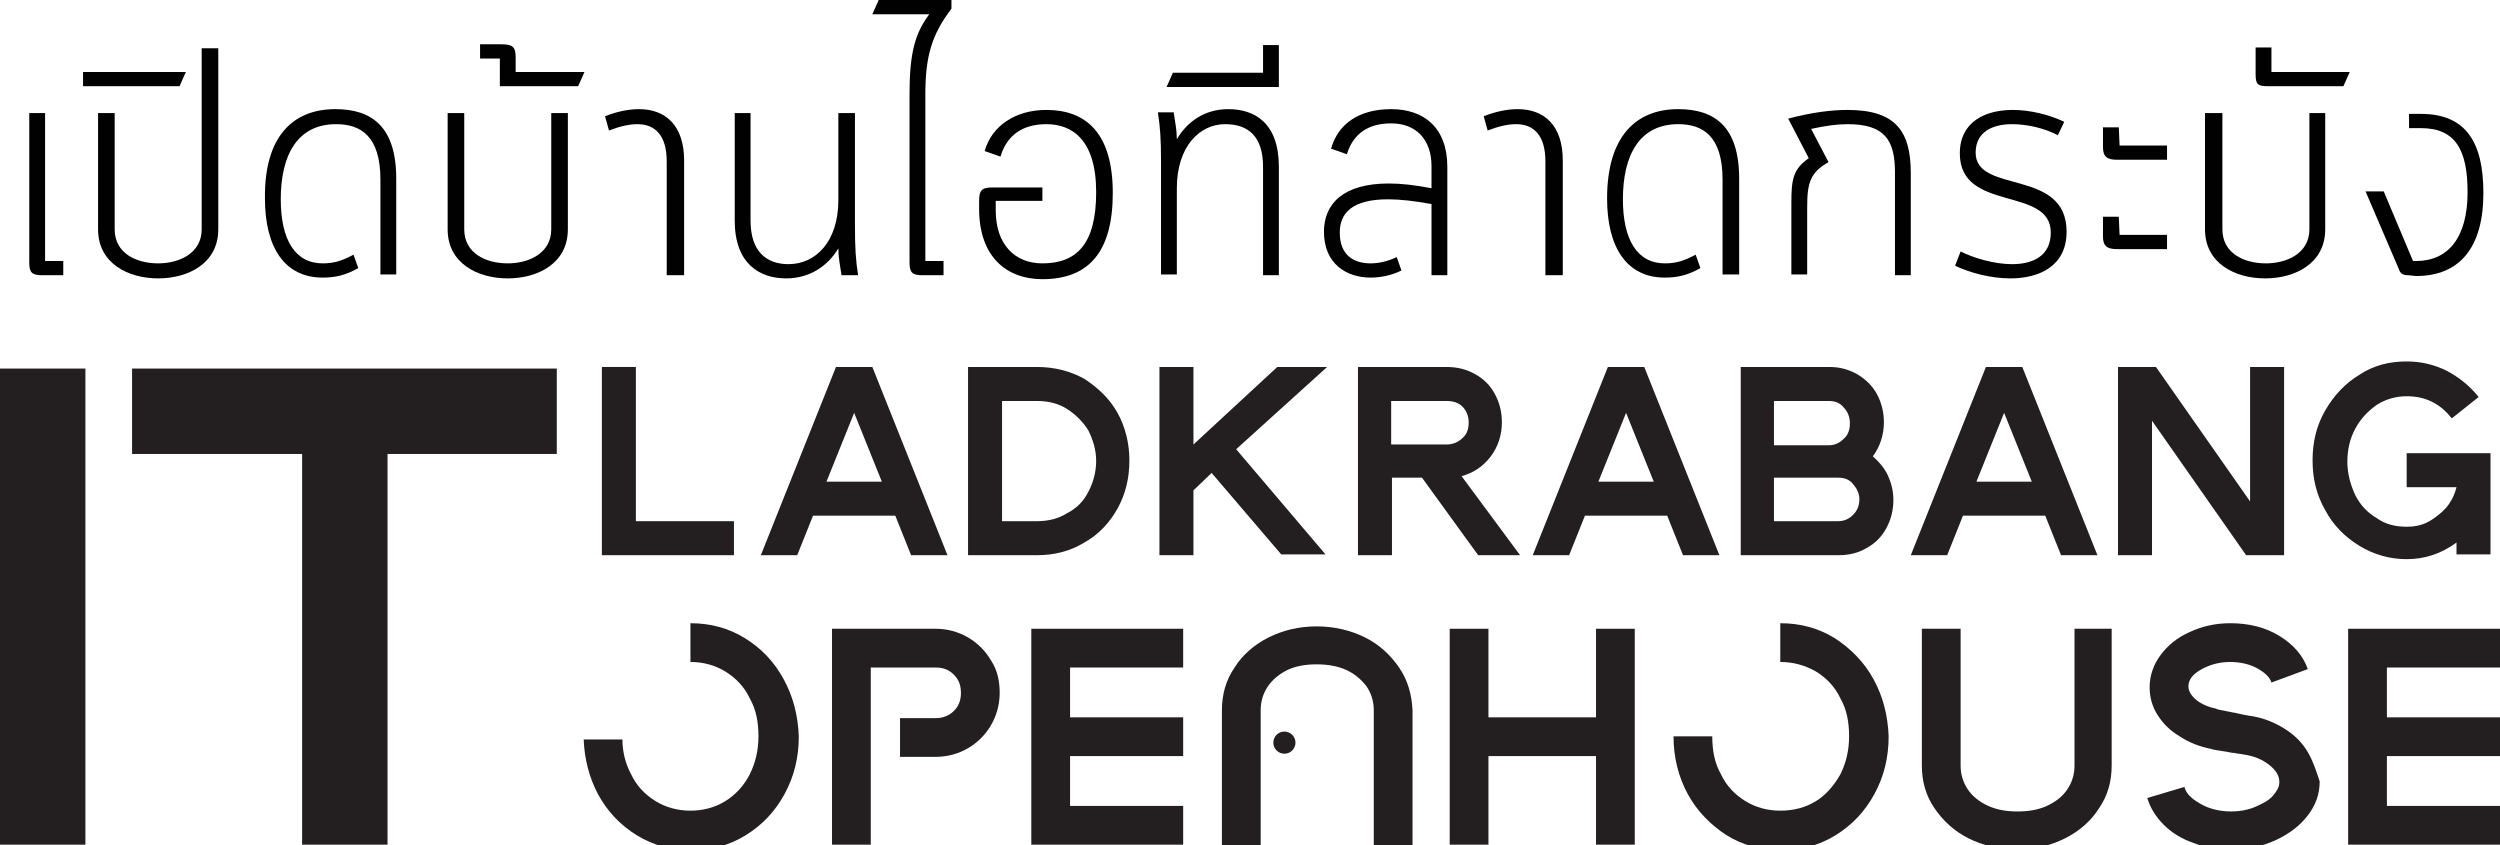
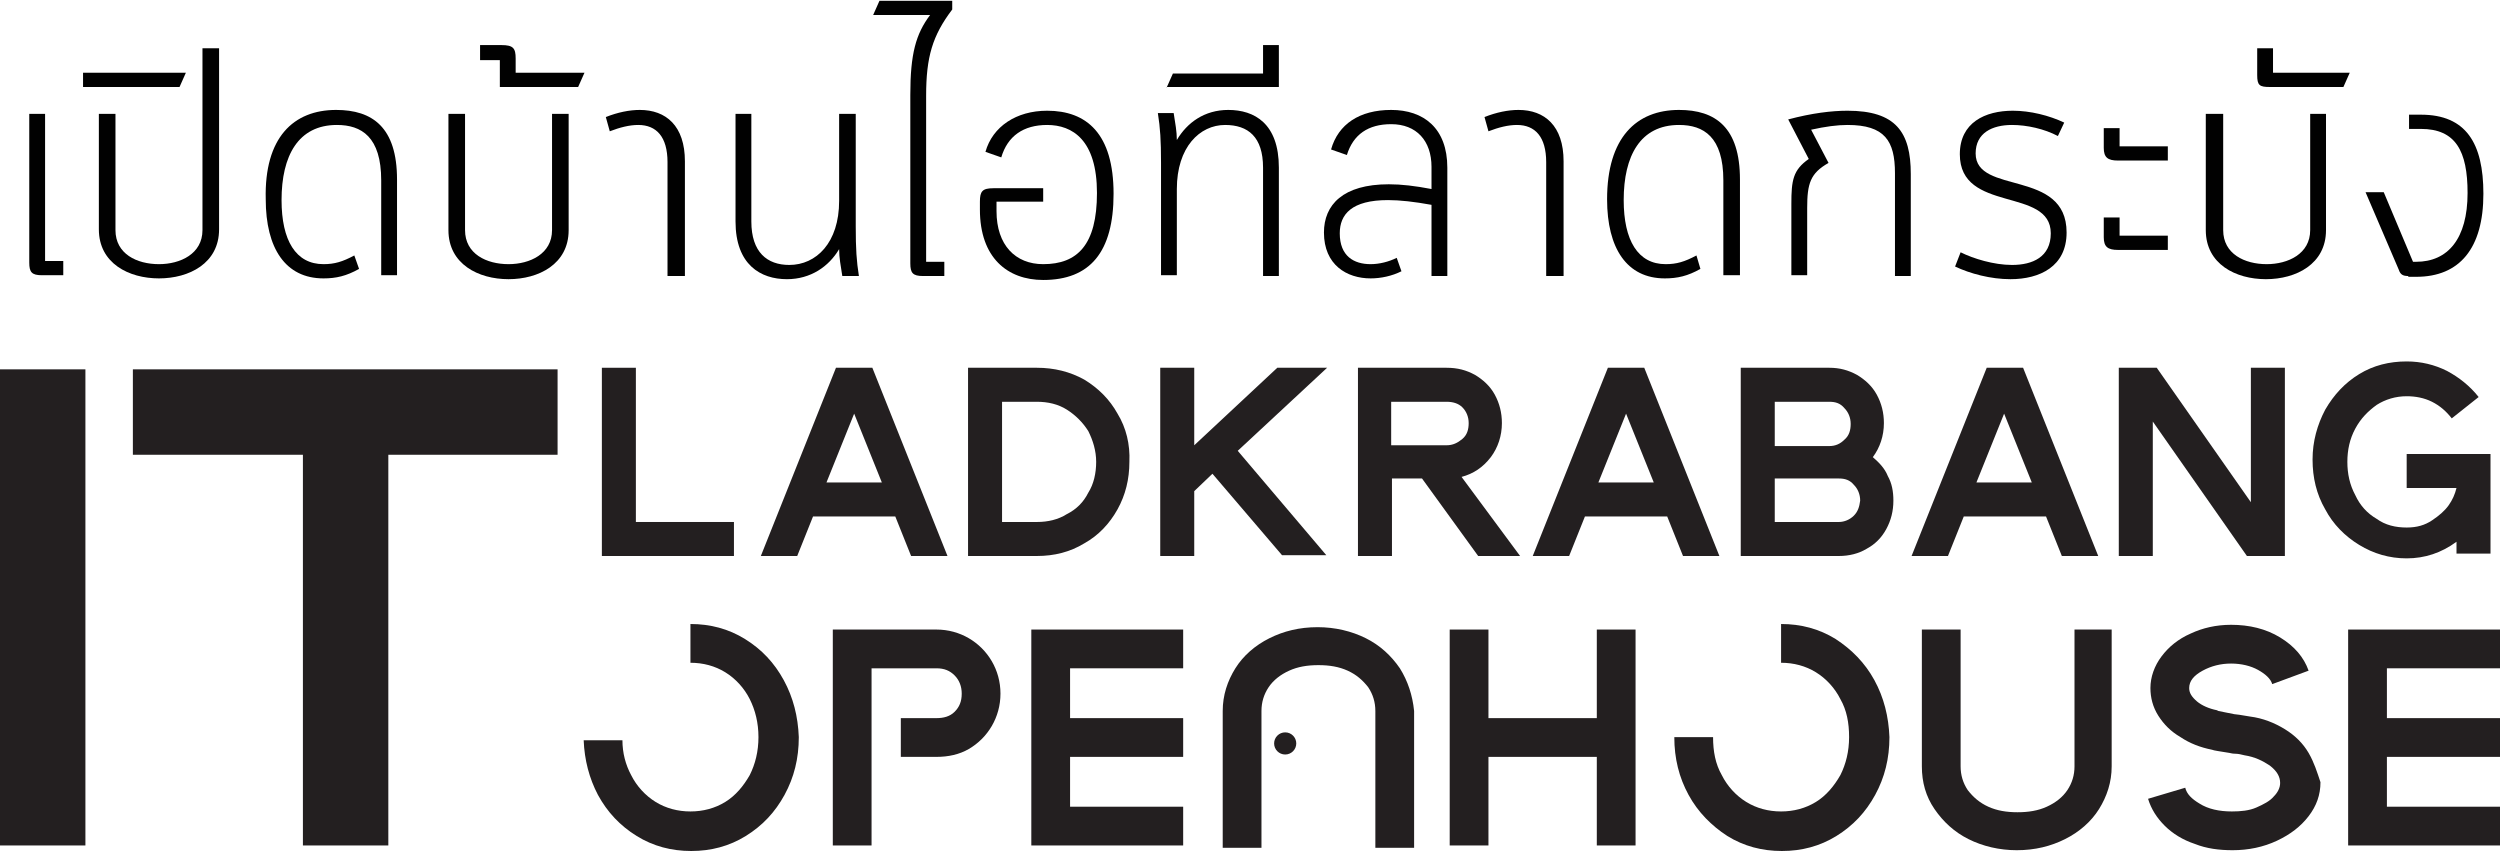
- <svg xmlns="http://www.w3.org/2000/svg" version="1.1" id="Layer_1" x="0px" y="0px" viewBox="148.2 58.6 316.1 106.8" style="enable-background:new 148.2 58.6 316.1 106.8;" xml:space="preserve">
+ <svg xmlns="http://www.w3.org/2000/svg" version="1.0" id="Layer_1" x="0px" y="0px" viewBox="0 0 316.1 107.6" style="enable-background:new 0 0 316.1 107.6;" xml:space="preserve">
  <style type="text/css">
	.st0{fill:#010101;}
	.st1{fill:#231F20;}
- 	.st2{display:none;}
- 	.st3{display:inline;fill:#231F20;}
</style>
-   <g id="XMLID_73_">
-     <path id="XMLID_115_" class="st0" d="M151.9,72.9h2v18.7h2.3v1.8h-2.7c-1.3,0-1.6-0.4-1.6-1.6V72.9z" />
-     <path id="XMLID_113_" class="st0" d="M162.7,72.9v14.7c0,3,2.7,4.3,5.5,4.3c2.7,0,5.5-1.3,5.5-4.3V64.7h2.1v22.9   c0,4.3-3.8,6.2-7.6,6.2s-7.6-1.9-7.6-6.2V72.9H162.7z" />
-     <path id="XMLID_111_" class="st0" d="M158.7,67.7h13l-0.8,1.8h-12.2V67.7z" />
-     <path id="XMLID_109_" class="st0" d="M190.6,72.4c4.6,0,7.7,2.2,7.7,8.8v12.1h-2v-12c0-5.5-2.5-7-5.6-7c-4.9,0-7,3.9-7,9.5   c0,5.1,1.8,8.1,5.3,8.1c1.4,0,2.4-0.3,3.9-1.1l0.6,1.7c-1.6,0.9-2.9,1.2-4.5,1.2c-4.8,0-7.3-3.8-7.3-10   C181.6,75.9,185.2,72.4,190.6,72.4z" />
-     <path id="XMLID_107_" class="st0" d="M206.9,72.9v14.7c0,3,2.7,4.3,5.5,4.3c2.7,0,5.5-1.3,5.5-4.3V72.9h2.1v14.7   c0,4.3-3.8,6.2-7.6,6.2s-7.6-1.9-7.6-6.2V72.9H206.9z" />
-     <path id="XMLID_105_" class="st0" d="M213.4,67.7h8.7l-0.8,1.8h-9.9V66h-2.5v-1.8h2.7c1.5,0,1.8,0.4,1.8,1.7V67.7z" />
-     <path id="XMLID_103_" class="st0" d="M234.5,93.4h-2V79c0-3.2-1.4-4.7-3.7-4.7c-1.1,0-2.3,0.3-3.6,0.8l-0.5-1.8   c1.5-0.6,3-0.9,4.3-0.9c3.3,0,5.7,2,5.7,6.5v14.5H234.5z" />
-     <path id="XMLID_101_" class="st0" d="M243.1,72.9v13.6c0,3.9,2,5.5,4.8,5.5c3.4,0,6.3-2.8,6.3-8.1v-11h2.1v14.2   c0,2.9,0.1,4.4,0.4,6.3h-2.1c-0.2-1.3-0.4-2.3-0.4-3.4c-1.3,2.2-3.6,3.8-6.6,3.8c-3.3,0-6.5-1.8-6.5-7.3V72.9H243.1z" />
-     <path id="XMLID_99_" class="st0" d="M263.2,70.5c0-5.2,0.7-7.7,2.5-10.1h-7.2l0.8-1.8h9.2v1.1c-2.5,3.3-3.3,6-3.3,10.9v21h2.3v1.8   h-2.7c-1.3,0-1.6-0.4-1.6-1.6L263.2,70.5L263.2,70.5z" />
-     <path id="XMLID_97_" class="st0" d="M280,82.2V84h-5.9v1.2c0,4.3,2.4,6.7,5.9,6.7c4.3,0,6.8-2.4,6.8-9c0-6.7-3.1-8.6-6.3-8.6   c-3,0-5,1.4-5.8,4.1l-2-0.7c0.9-3.2,3.9-5.2,7.8-5.2c5,0,8.4,2.9,8.4,10.5c0,7.4-3,10.9-8.9,10.9c-4.5,0-8-2.8-8-8.9v-1   c0-1.3,0.3-1.7,1.7-1.7h6.3V82.2z" />
-     <path id="XMLID_95_" class="st0" d="M295,79.1c0-2.9-0.1-4.4-0.4-6.3h2c0.2,1.3,0.4,2.3,0.4,3.4c1.3-2.2,3.5-3.8,6.5-3.8   c3.3,0,6.4,1.7,6.4,7.3v13.7h-2V79.7c0-3.9-1.9-5.4-4.8-5.4c-3.2,0-6.1,2.8-6.1,8.1v10.9h-2V79.1z" />
-     <path id="XMLID_93_" class="st0" d="M295.7,69.6l0.8-1.8h11.4v-3.5h2v5.3H295.7z" />
-     <path id="XMLID_91_" class="st0" d="M331.2,93.4h-2v-9c-2.2-0.4-4-0.6-5.5-0.6c-4.6,0-6.1,1.8-6.1,4.2c0,2.9,1.8,3.9,3.9,3.9   c1.1,0,2.3-0.3,3.3-0.8l0.6,1.7c-1.2,0.6-2.6,0.9-3.9,0.9c-3,0-5.9-1.7-5.9-5.8c0-3.5,2.4-6.1,8.2-6.1c1.6,0,3.3,0.2,5.4,0.6v-2.8   c0-3.3-1.9-5.4-5.1-5.4c-2.9,0-4.8,1.3-5.6,3.9l-2-0.7c0.9-3.2,3.6-5,7.6-5c4.1,0,7.1,2.3,7.1,7.3V93.4z" />
-     <path id="XMLID_89_" class="st0" d="M345.6,93.4h-2V79c0-3.2-1.4-4.7-3.7-4.7c-1.1,0-2.3,0.3-3.6,0.8l-0.5-1.8   c1.5-0.6,3-0.9,4.3-0.9c3.3,0,5.7,2,5.7,6.5v14.5H345.6z" />
-     <path id="XMLID_87_" class="st0" d="M360.4,72.4c4.6,0,7.7,2.2,7.7,8.8v12.1H366v-12c0-5.5-2.5-7-5.6-7c-4.9,0-7,3.9-7,9.5   c0,5.1,1.8,8.1,5.3,8.1c1.4,0,2.4-0.3,3.9-1.1l0.6,1.7c-1.6,0.9-2.9,1.2-4.5,1.2c-4.8,0-7.3-3.8-7.3-10   C351.4,75.9,355,72.4,360.4,72.4z" />
-     <path id="XMLID_85_" class="st0" d="M387.8,80.4c0-4.1-1.3-6.1-6-6.1c-1.3,0-2.8,0.2-4.6,0.6l2.2,4.2c-2.3,1.3-2.7,2.6-2.7,5.7v8.5   h-2v-9c0-3,0.2-4.3,2.2-5.7l-2.6-5c3-0.8,5.5-1.1,7.5-1.1c6.1,0,8,2.7,8,8v12.9h-2V80.4z" />
-     <path id="XMLID_83_" class="st0" d="M408.4,75.7c-1.7-0.9-3.9-1.4-5.8-1.4c-2.5,0-4.6,1-4.6,3.6c0,5.3,11.5,1.9,11.5,10   c0,4.3-3.4,5.9-7.1,5.9c-2.5,0-5.1-0.7-7-1.6l0.7-1.8c1.6,0.8,4.2,1.6,6.5,1.6c2.6,0,4.9-1,4.9-4c0-5.9-11.5-2.5-11.5-10   c0-4,3.2-5.5,6.7-5.5c2.2,0,4.6,0.6,6.5,1.5L408.4,75.7z" />
-     <path id="XMLID_80_" class="st0" d="M416.2,77h6v1.8h-6.3c-1.3,0-1.8-0.4-1.8-1.6v-2.5h2L416.2,77L416.2,77z M416.2,88.3h6v1.8   h-6.3c-1.3,0-1.8-0.4-1.8-1.6V86h2L416.2,88.3L416.2,88.3z" />
-     <path id="XMLID_78_" class="st0" d="M429.2,72.9v14.7c0,3,2.7,4.3,5.5,4.3c2.7,0,5.5-1.3,5.5-4.3V72.9h2v14.7   c0,4.3-3.8,6.2-7.6,6.2c-3.8,0-7.6-1.9-7.6-6.2V72.9H429.2z" />
-     <path id="XMLID_76_" class="st0" d="M435.5,67.7h9.8l-0.8,1.8H435c-1.3,0-1.6-0.2-1.6-1.5v-3.4h2v3.1H435.5z" />
-     <path id="XMLID_74_" class="st0" d="M452.7,93.4c-0.7,0-1-0.2-1.2-0.8l-4.2-9.8h2.3l3.7,8.8h0.4c4,0,6.5-2.9,6.5-8.7   c0-5.3-1.5-8.1-5.9-8.1h-1.5V73h1.5c5.7,0,7.9,3.6,7.9,10c0,6.9-3,10.5-8.5,10.5L452.7,93.4L452.7,93.4z" />
+   <g>
+     <path class="st0" d="M3.7,14.4h2V33H8v1.8H5.3c-1.3,0-1.6-0.4-1.6-1.6V14.4z" />
+     <path class="st0" d="M14.6,14.4v14.7c0,3,2.7,4.3,5.5,4.3c2.7,0,5.5-1.3,5.5-4.3V6.1h2.1v22.9c0,4.3-3.8,6.2-7.6,6.2   c-3.8,0-7.6-1.9-7.6-6.2V14.4H14.6z" />
+     <path class="st0" d="M10.5,9.2h13l-0.8,1.8H10.5V9.2z" />
+     <path class="st0" d="M42.5,13.9c4.6,0,7.7,2.2,7.7,8.8v12.1h-2V22.8c0-5.5-2.5-7-5.6-7c-4.9,0-7,3.9-7,9.5c0,5.1,1.8,8.1,5.3,8.1   c1.4,0,2.4-0.3,3.9-1.1l0.6,1.7c-1.6,0.9-2.9,1.2-4.5,1.2c-4.8,0-7.3-3.8-7.3-10C33.4,17.4,37.1,13.9,42.5,13.9z" />
+     <path class="st0" d="M58.8,14.4v14.7c0,3,2.7,4.3,5.5,4.3c2.7,0,5.5-1.3,5.5-4.3V14.4h2.1v14.7c0,4.3-3.8,6.2-7.6,6.2   c-3.8,0-7.6-1.9-7.6-6.2V14.4H58.8z" />
+     <path class="st0" d="M65.2,9.2h8.7l-0.8,1.8h-9.9V7.6h-2.5V5.7h2.7c1.5,0,1.8,0.4,1.8,1.7V9.2z" />
+     <path class="st0" d="M86.4,34.9h-2V20.5c0-3.2-1.4-4.7-3.7-4.7c-1.1,0-2.3,0.3-3.6,0.8l-0.5-1.8c1.5-0.6,3-0.9,4.3-0.9   c3.3,0,5.7,2,5.7,6.5V34.9z" />
+     <path class="st0" d="M95,14.4V28c0,3.9,2,5.5,4.8,5.5c3.4,0,6.3-2.8,6.3-8.1V14.4h2.1v14.2c0,2.9,0.1,4.4,0.4,6.3h-2.1   c-0.2-1.3-0.4-2.3-0.4-3.4c-1.3,2.2-3.6,3.8-6.6,3.8c-3.3,0-6.5-1.8-6.5-7.3V14.4H95z" />
+     <path class="st0" d="M115.1,12c0-5.2,0.7-7.7,2.5-10.1h-7.2l0.8-1.8h9.2v1.1c-2.5,3.3-3.3,6-3.3,10.9v21h2.3v1.8h-2.7   c-1.3,0-1.6-0.4-1.6-1.6V12z" />
+     <path class="st0" d="M131.9,23.7v1.8h-5.9v1.2c0,4.3,2.4,6.7,5.9,6.7c4.3,0,6.8-2.4,6.8-9c0-6.7-3.1-8.6-6.3-8.6   c-3,0-5,1.4-5.8,4.1l-2-0.7c0.9-3.2,3.9-5.2,7.8-5.2c5,0,8.4,2.9,8.4,10.5c0,7.4-3,10.9-8.9,10.9c-4.5,0-8-2.8-8-8.9v-1   c0-1.3,0.3-1.7,1.7-1.7H131.9z" />
+     <path class="st0" d="M146.8,20.6c0-2.9-0.1-4.4-0.4-6.3h2c0.2,1.3,0.4,2.3,0.4,3.4c1.3-2.2,3.5-3.8,6.5-3.8c3.3,0,6.4,1.7,6.4,7.3   v13.7h-2V21.2c0-3.9-1.9-5.4-4.8-5.4c-3.2,0-6.1,2.8-6.1,8.1v10.9h-2V20.6z" />
+     <path class="st0" d="M147.5,11.1l0.8-1.8h11.4V5.7h2v5.3H147.5z" />
+     <path class="st0" d="M183,34.9h-2v-9c-2.2-0.4-4-0.6-5.5-0.6c-4.6,0-6.1,1.8-6.1,4.2c0,2.9,1.8,3.9,3.9,3.9c1.1,0,2.3-0.3,3.3-0.8   l0.6,1.7c-1.2,0.6-2.6,0.9-3.9,0.9c-3,0-5.9-1.7-5.9-5.8c0-3.5,2.4-6.1,8.2-6.1c1.6,0,3.3,0.2,5.4,0.6v-2.8c0-3.3-1.9-5.4-5.1-5.4   c-2.9,0-4.8,1.3-5.6,3.9l-2-0.7c0.9-3.2,3.6-5,7.6-5c4.1,0,7.1,2.3,7.1,7.3V34.9z" />
+     <path class="st0" d="M197.5,34.9h-2V20.5c0-3.2-1.4-4.7-3.7-4.7c-1.1,0-2.3,0.3-3.6,0.8l-0.5-1.8c1.5-0.6,3-0.9,4.3-0.9   c3.3,0,5.7,2,5.7,6.5V34.9z" />
+     <path class="st0" d="M212.3,13.9c4.6,0,7.7,2.2,7.7,8.8v12.1h-2.1V22.8c0-5.5-2.5-7-5.6-7c-4.9,0-7,3.9-7,9.5   c0,5.1,1.8,8.1,5.3,8.1c1.4,0,2.4-0.3,3.9-1.1L215,34c-1.6,0.9-2.9,1.2-4.5,1.2c-4.8,0-7.3-3.8-7.3-10   C203.2,17.4,206.9,13.9,212.3,13.9z" />
+     <path class="st0" d="M239.6,21.9c0-4.1-1.3-6.1-6-6.1c-1.3,0-2.8,0.2-4.6,0.6l2.2,4.2c-2.3,1.3-2.7,2.6-2.7,5.7v8.5h-2v-9   c0-3,0.2-4.3,2.2-5.7l-2.6-5c3-0.8,5.5-1.1,7.5-1.1c6.1,0,8,2.7,8,8v12.9h-2V21.9z" />
+     <path class="st0" d="M260.2,17.2c-1.7-0.9-3.9-1.4-5.8-1.4c-2.5,0-4.6,1-4.6,3.6c0,5.3,11.5,1.9,11.5,10c0,4.3-3.4,5.9-7.1,5.9   c-2.5,0-5.1-0.7-7-1.6l0.7-1.8c1.6,0.8,4.2,1.6,6.5,1.6c2.6,0,4.9-1,4.9-4c0-5.9-11.5-2.5-11.5-10c0-4,3.2-5.5,6.7-5.5   c2.2,0,4.6,0.6,6.5,1.5L260.2,17.2z" />
+     <path class="st0" d="M268.1,18.5h6v1.8h-6.3c-1.3,0-1.8-0.4-1.8-1.6v-2.5h2V18.5z M268.1,29.8h6v1.8h-6.3c-1.3,0-1.8-0.4-1.8-1.6   v-2.5h2V29.8z" />
+     <path class="st0" d="M281.1,14.4v14.7c0,3,2.7,4.3,5.5,4.3c2.7,0,5.5-1.3,5.5-4.3V14.4h2v14.7c0,4.3-3.8,6.2-7.6,6.2   c-3.8,0-7.6-1.9-7.6-6.2V14.4H281.1z" />
+     <path class="st0" d="M287.3,9.2h9.8l-0.8,1.8h-9.3c-1.3,0-1.6-0.2-1.6-1.5V6.1h2V9.2z" />
+     <path class="st0" d="M304.5,34.9c-0.7,0-1-0.2-1.2-0.8l-4.2-9.8h2.3l3.7,8.8h0.4c4,0,6.5-2.9,6.5-8.7c0-5.3-1.5-8.1-5.9-8.1h-1.5   v-1.8h1.5c5.7,0,7.9,3.6,7.9,10c0,6.9-3,10.5-8.5,10.5H304.5z" />
  </g>
-   <g id="IT_Openhouse">
-     <g id="XMLID_68_">
-       <path id="XMLID_71_" class="st1" d="M148.2,105.2v60.2H159v-60.2H148.2z" />
-       <path id="XMLID_69_" class="st1" d="M164.9,105.2V116h21.5v49.4h10.8V116h21.4v-10.8H164.9z" />
+   <g>
+     <g>
+       <path class="st1" d="M0,46.7v60.2h10.8V46.7H0z" />
+       <path class="st1" d="M16.8,46.7v10.8h21.5v49.4h10.8V57.5h21.4V46.7H16.8z" />
    </g>
-     <g id="XMLID_34_">
-       <path id="XMLID_66_" class="st1" d="M228.6,124.5V105h-4.3v23.8H241v-4.3H228.6z" />
-       <path id="XMLID_62_" class="st1" d="M258.5,105h-4.6l-9.5,23.8h4.6l2-5h10.4l2,5h4.6L258.5,105z M252.7,119.5l3.5-8.7l3.5,8.7    H252.7z" />
-       <path id="XMLID_58_" class="st1" d="M289.5,110.8c-1-1.8-2.5-3.2-4.2-4.3c-1.8-1-3.8-1.5-6-1.5h-8.7v23.8h8.7c2.2,0,4.2-0.5,6-1.6    c1.8-1,3.2-2.5,4.2-4.3s1.5-3.8,1.5-6.1C291,114.7,290.5,112.6,289.5,110.8z M285.8,120.8c-0.6,1.2-1.5,2.1-2.7,2.7    c-1.1,0.7-2.4,1-3.8,1h-4.4v-15.2h4.4c1.4,0,2.7,0.3,3.8,1c1.1,0.7,2,1.6,2.7,2.7c0.6,1.2,1,2.5,1,3.9    C286.8,118.3,286.4,119.7,285.8,120.8z" />
-       <path id="XMLID_56_" class="st1" d="M316,105h-6.3l-10.6,9.8V105h-4.3v23.8h4.3v-8.2l2.3-2.2l8.8,10.3h5.6l-11.3-13.3L316,105z" />
-       <path id="XMLID_52_" class="st1" d="M333,118.8c1.5-0.4,2.7-1.2,3.7-2.5c0.9-1.2,1.4-2.7,1.4-4.3c0-1.3-0.3-2.5-0.9-3.6    c-0.6-1.1-1.4-1.9-2.5-2.5c-1.1-0.6-2.2-0.9-3.6-0.9h-11.2v23.8h4.3V119h3.8l7.1,9.8h5.3L333,118.8z M324.1,114.8v-5.5h7    c0.8,0,1.5,0.2,2,0.7s0.8,1.2,0.8,2s-0.2,1.5-0.8,2c-0.5,0.5-1.2,0.8-2,0.8H324.1z" />
-       <path id="XMLID_48_" class="st1" d="M356.1,105h-4.6l-9.5,23.8h4.6l2-5H359l2,5h4.6L356.1,105z M350.3,119.5l3.5-8.7l3.5,8.7    H350.3z" />
-       <path id="XMLID_43_" class="st1" d="M386.9,118.7c-0.5-1-1.1-1.7-1.9-2.4c0.9-1.2,1.4-2.7,1.4-4.3c0-1.3-0.3-2.5-0.9-3.6    c-0.6-1.1-1.5-1.9-2.5-2.5c-1.1-0.6-2.2-0.9-3.5-0.9h-11.2v23.8h12.4c1.3,0,2.5-0.3,3.5-0.9c1.1-0.6,1.9-1.4,2.5-2.5    c0.6-1.1,0.9-2.3,0.9-3.6C387.6,120.6,387.3,119.6,386.9,118.7z M372.5,109.3h6.9c0.8,0,1.4,0.2,1.9,0.8c0.5,0.5,0.8,1.2,0.8,2    s-0.2,1.5-0.8,2c-0.5,0.5-1.1,0.8-1.9,0.8h-6.9V109.3z M382.5,123.7c-0.5,0.5-1.1,0.8-1.9,0.8h-8.1V119h8.1c0.8,0,1.4,0.2,1.9,0.8    s0.8,1.2,0.8,1.9C383.3,122.6,383,123.2,382.5,123.7z" />
-       <path id="XMLID_39_" class="st1" d="M403.9,105h-4.6l-9.5,23.8h4.6l2-5h10.4l2,5h4.6L403.9,105z M398.1,119.5l3.5-8.7l3.5,8.7    H398.1z" />
-       <path id="XMLID_37_" class="st1" d="M432.7,105v17l-11.9-17H416v23.8h4.3v-17l11.9,17h4.8V105H432.7z" />
-       <path id="XMLID_35_" class="st1" d="M452.5,115.9v4.3h6.3c-0.2,0.8-0.5,1.5-1,2.2s-1.2,1.3-2.1,1.9c-0.9,0.6-1.9,0.9-3.2,0.9    c-1.4,0-2.7-0.3-3.8-1.1c-1.2-0.7-2.1-1.7-2.7-2.9c-0.6-1.3-1-2.7-1-4.2s0.3-2.9,1-4.2c0.7-1.3,1.6-2.2,2.7-3    c1.1-0.7,2.4-1.1,3.8-1.1c1.1,0,2.2,0.2,3.2,0.7s1.8,1.2,2.5,2.1l3.4-2.7c-1.1-1.4-2.5-2.5-4-3.3c-1.6-0.8-3.3-1.2-5.1-1.2    c-2.2,0-4.2,0.5-6,1.7c-1.8,1.1-3.2,2.6-4.3,4.5c-1.1,1.9-1.6,4-1.6,6.3s0.5,4.4,1.6,6.3c1,1.9,2.5,3.4,4.3,4.5    c1.8,1.1,3.8,1.7,6,1.7c2.3,0,4.4-0.7,6.3-2.1v1.5h4.3v-12.8C463.1,115.9,452.5,115.9,452.5,115.9z" />
+     <g>
+       <path class="st1" d="M80.4,66V46.5h-4.3v23.8h16.7V66H80.4z" />
+       <path class="st1" d="M110.3,46.5h-4.6l-9.5,23.8h4.6l2-5h10.4l2,5h4.6L110.3,46.5z M104.5,61l3.5-8.7l3.5,8.7H104.5z" />
+       <path class="st1" d="M141.3,52.3c-1-1.8-2.4-3.2-4.2-4.3c-1.8-1-3.8-1.5-6-1.5h-8.7v23.8h8.7c2.2,0,4.2-0.5,6-1.6    c1.8-1,3.2-2.5,4.2-4.3c1-1.8,1.5-3.8,1.5-6C142.9,56.2,142.4,54.1,141.3,52.3z M137.6,62.3c-0.6,1.2-1.5,2.1-2.7,2.7    c-1.1,0.7-2.4,1-3.8,1h-4.4V50.8h4.4c1.4,0,2.7,0.3,3.8,1c1.1,0.7,2,1.6,2.7,2.7c0.6,1.2,1,2.5,1,3.9S138.3,61.2,137.6,62.3z" />
+       <path class="st1" d="M167.8,46.5h-6.3L151,56.3v-9.8h-4.3v23.8h4.3v-8.2l2.3-2.2l8.8,10.3h5.6L156.5,57L167.8,46.5z" />
+       <path class="st1" d="M184.8,60.3c1.5-0.4,2.7-1.2,3.7-2.5c0.9-1.2,1.4-2.7,1.4-4.3c0-1.3-0.3-2.5-0.9-3.6    c-0.6-1.1-1.5-1.9-2.5-2.5c-1.1-0.6-2.2-0.9-3.6-0.9h-11.2v23.8h4.3v-9.8h3.8l7.1,9.8h5.3L184.8,60.3z M175.9,56.3v-5.5h7    c0.8,0,1.5,0.2,2,0.7c0.5,0.5,0.8,1.2,0.8,2c0,0.8-0.2,1.5-0.8,2s-1.2,0.8-2,0.8H175.9z" />
+       <path class="st1" d="M207.9,46.5h-4.6l-9.5,23.8h4.6l2-5h10.4l2,5h4.6L207.9,46.5z M202.1,61l3.5-8.7l3.5,8.7H202.1z" />
+       <path class="st1" d="M238.7,60.2c-0.4-1-1.1-1.7-1.9-2.4c0.9-1.2,1.4-2.7,1.4-4.3c0-1.3-0.3-2.5-0.9-3.6c-0.6-1.1-1.5-1.9-2.5-2.5    c-1.1-0.6-2.2-0.9-3.5-0.9h-11.2v23.8h12.4c1.3,0,2.5-0.3,3.5-0.9c1.1-0.6,1.9-1.4,2.5-2.5c0.6-1.1,0.9-2.3,0.9-3.6    C239.4,62.1,239.2,61.1,238.7,60.2z M224.4,50.8h6.9c0.8,0,1.4,0.2,1.9,0.8c0.5,0.5,0.8,1.2,0.8,2c0,0.8-0.2,1.5-0.8,2    c-0.5,0.5-1.1,0.8-1.9,0.8h-6.9V50.8z M234.4,65.2c-0.5,0.5-1.2,0.8-1.9,0.8h-8.1v-5.5h8.1c0.8,0,1.4,0.2,1.9,0.8    c0.5,0.5,0.8,1.2,0.8,2C235.1,64.1,234.9,64.7,234.4,65.2z" />
+       <path class="st1" d="M255.8,46.5h-4.6l-9.5,23.8h4.6l2-5h10.4l2,5h4.6L255.8,46.5z M249.9,61l3.5-8.7l3.5,8.7H249.9z" />
+       <path class="st1" d="M284.6,46.5v17l-11.9-17h-4.8v23.8h4.3v-17l11.9,17h4.8V46.5H284.6z" />
+       <path class="st1" d="M304.3,57.4v4.3h6.3c-0.2,0.8-0.5,1.5-1,2.2c-0.5,0.7-1.2,1.3-2.1,1.9c-0.9,0.6-1.9,0.9-3.2,0.9    c-1.4,0-2.7-0.3-3.8-1.1c-1.2-0.7-2.1-1.7-2.7-3c-0.7-1.3-1-2.7-1-4.2c0-1.5,0.3-2.9,1-4.2c0.7-1.3,1.6-2.2,2.7-3    c1.1-0.7,2.4-1.1,3.8-1.1c1.1,0,2.2,0.2,3.2,0.7c1,0.5,1.8,1.2,2.5,2.1l3.4-2.7c-1.1-1.4-2.5-2.5-4-3.3c-1.6-0.8-3.3-1.2-5.1-1.2    c-2.2,0-4.2,0.5-6,1.6c-1.8,1.1-3.2,2.6-4.3,4.5c-1,1.9-1.6,4-1.6,6.3c0,2.3,0.5,4.4,1.6,6.3c1,1.9,2.5,3.4,4.3,4.5    c1.8,1.1,3.8,1.7,6,1.7c2.3,0,4.4-0.7,6.3-2.1v1.5h4.3V57.4H304.3z" />
    </g>
-     <path id="XMLID_32_" class="st1" d="M247.3,144.5c-1.2-2.2-2.8-3.9-4.9-5.2c-2.1-1.3-4.4-1.9-6.9-1.9v4.9c1.6,0,3.1,0.4,4.4,1.2   c1.3,0.8,2.4,1.9,3.1,3.4c0.8,1.4,1.1,3,1.1,4.8s-0.4,3.4-1.1,4.8s-1.8,2.6-3.1,3.4c-1.3,0.8-2.8,1.2-4.4,1.2   c-1.6,0-3.1-0.4-4.4-1.2c-1.3-0.8-2.4-1.9-3.1-3.4c-0.7-1.3-1.1-2.8-1.1-4.4H222c0.1,2.5,0.7,4.8,1.8,6.9c1.2,2.2,2.8,3.9,4.9,5.2   c2.1,1.3,4.4,1.9,6.9,1.9s4.8-0.6,6.9-1.9c2.1-1.3,3.7-3,4.9-5.2s1.8-4.6,1.8-7.3C249.1,149.1,248.5,146.7,247.3,144.5z" />
-     <path id="XMLID_30_" class="st1" d="M273.5,142.1c-0.7-1.2-1.7-2.2-2.9-2.9c-1.2-0.7-2.6-1.1-4.1-1.1h-13.1v27.3h4.9V143h8.2   c1,0,1.7,0.3,2.3,0.9c0.6,0.6,0.9,1.3,0.9,2.3s-0.3,1.7-0.9,2.3s-1.4,0.9-2.3,0.9H262v4.9h4.5c1.5,0,2.9-0.4,4.1-1.1   c1.2-0.7,2.2-1.7,2.9-2.9c0.7-1.2,1.1-2.6,1.1-4.1C274.6,144.7,274.3,143.3,273.5,142.1z" />
-     <path id="XMLID_28_" class="st1" d="M297.8,143v-4.9h-19.2v27.3h19.2v-4.9h-14.3v-6.3h14.3v-4.9h-14.3V143H297.8z" />
-     <path id="XMLID_26_" class="st1" d="M350,138.1v11.2h-13.6v-11.2h-4.9v27.3h4.9v-11.2H350v11.2h4.9v-27.3H350z" />
-     <path id="XMLID_24_" class="st1" d="M385.1,144.5c-1.2-2.2-2.9-3.9-4.9-5.2c-2.1-1.3-4.4-1.9-6.9-1.9v4.9c1.6,0,3.1,0.4,4.5,1.2   c1.3,0.8,2.4,1.9,3.1,3.4c0.8,1.4,1.1,3,1.1,4.8s-0.4,3.4-1.1,4.8c-0.8,1.4-1.8,2.6-3.1,3.4c-1.3,0.8-2.8,1.2-4.5,1.2   c-1.6,0-3.1-0.4-4.4-1.2s-2.4-1.9-3.1-3.4c-0.8-1.4-1.1-3-1.1-4.8h-4.9c0,2.6,0.6,5.1,1.8,7.3s2.9,3.9,4.9,5.2   c2.1,1.3,4.4,1.9,6.9,1.9s4.8-0.6,6.9-1.9c2.1-1.3,3.7-3,4.9-5.2c1.2-2.2,1.8-4.6,1.8-7.3C386.9,149.1,386.3,146.7,385.1,144.5z" />
-     <path id="XMLID_22_" class="st1" d="M410.5,138.1v17.3c0,1.1-0.3,2.1-0.9,3s-1.5,1.6-2.6,2.1s-2.3,0.7-3.7,0.7   c-1.4,0-2.6-0.2-3.7-0.7s-2-1.2-2.6-2.1c-0.6-0.9-0.9-1.9-0.9-3v-17.3h-4.9v17.3c0,2,0.5,3.8,1.6,5.4c1.1,1.6,2.5,2.9,4.3,3.8   c1.8,0.9,3.9,1.4,6.1,1.4c2.3,0,4.3-0.5,6.1-1.4c1.8-0.9,3.3-2.2,4.3-3.8c1.1-1.6,1.6-3.4,1.6-5.4v-17.3H410.5z" />
-     <path id="XMLID_20_" class="st1" d="M440,153.7c-0.7-1.2-1.7-2.2-3-3s-2.8-1.4-4.4-1.6c-1.2-0.2-1.8-0.4-2-0.4l-2-0.4l-0.2-0.1l0,0   c-1-0.2-1.9-0.6-2.5-1.1s-1-1.1-1-1.7c0-0.9,0.6-1.6,1.7-2.2c1.1-0.6,2.3-0.9,3.6-0.9c1.3,0,2.5,0.3,3.4,0.8s1.6,1.1,1.8,1.8   l4.6-1.7c-0.6-1.7-1.8-3.1-3.6-4.2s-3.9-1.6-6.2-1.6c-1.9,0-3.6,0.4-5.1,1.1c-1.6,0.7-2.8,1.7-3.7,2.9s-1.4,2.6-1.4,4.1   c0,1.2,0.3,2.4,1,3.5s1.6,2,2.8,2.7c1.2,0.8,2.5,1.3,4,1.6c0.2,0.1,1,0.2,2.2,0.4c0.1,0,0.3,0.1,0.7,0.1c0.3,0.1,0.8,0.1,1.2,0.2   c1.3,0.2,2.3,0.6,3.2,1.3c0.9,0.7,1.3,1.4,1.3,2.2c0,0.6-0.3,1.1-0.8,1.7c-0.5,0.6-1.3,1-2.2,1.4c-0.9,0.4-2,0.6-3.1,0.6   c-1.6,0-3-0.4-4.1-1.1c-1-0.6-1.6-1.2-1.8-2l-4.7,1.4c0.4,1.3,1.1,2.4,2.1,3.4s2.3,1.8,3.8,2.3c1.5,0.6,3.1,0.8,4.8,0.8   c2,0,3.9-0.4,5.6-1.2s3-1.8,4-3.1s1.5-2.7,1.5-4.3C441.1,156.2,440.7,154.9,440,153.7z" />
-     <path id="XMLID_18_" class="st1" d="M464.3,143v-4.9h-19.2v27.3h19.2v-4.9H450v-6.3h14.3v-4.9H450V143H464.3z" />
-     <path id="XMLID_16_" class="st1" d="M325.1,143c-1.1-1.6-2.5-2.9-4.3-3.8c-1.8-0.9-3.9-1.4-6.1-1.4c-2.3,0-4.3,0.5-6.1,1.4   c-1.8,0.9-3.3,2.2-4.3,3.8c-1.1,1.6-1.6,3.4-1.6,5.4v17.3h4.9v-17.3c0-1.1,0.3-2.1,0.9-3s1.5-1.6,2.5-2.1c1.1-0.5,2.3-0.7,3.7-0.7   c1.3,0,2.6,0.2,3.7,0.7s1.9,1.2,2.6,2.1c0.6,0.9,0.9,1.9,0.9,3v17.3h4.9v-17.3C326.7,146.4,326.2,144.6,325.1,143z" />
-     <circle id="XMLID_15_" class="st1" cx="310.6" cy="152.5" r="1.4" />
-     <g id="XMLID_2_" class="st2">
-       <path id="XMLID_13_" class="st3" d="M394.8,198.8c2.2-2,4.6-4.3,6.3-6.6c0.9-1.3,1.6-2.5,2.1-3.6c0.5-1.4,0.8-2.4,0.8-3.8    c0-0.9,0-3.6-1.9-5.9c-2.4-2.9-5.8-3.2-6.5-3.2c-1.9-0.1-3.7,0.5-5.4,1.6c-3,2-3.9,5-4.1,6.2l3.8,0.8c0.2-0.7,0.8-2.6,2.5-3.7    c0.3-0.3,1.5-1,3.1-0.9c0.2,0,2.3,0.1,3.5,1.7c1,1.3,1,2.9,1,3.5c0,1.8-0.7,3.1-2.1,5.1c-1.4,1.9-3.3,3.7-5.9,6.1    c-1.8,1.8-4,3.6-6.1,5.1v3.5h17.4V201h-11.1C393.2,200.3,394,199.6,394.8,198.8z" />
-       <path id="XMLID_9_" class="st3" d="M427.8,185.3c-0.1-5.5-4.4-9.6-9.8-9.6s-9.7,4.1-9.8,9.6v10c0.1,5.5,4.4,9.6,9.8,9.6    c5.3,0,9.7-4.1,9.8-9.6l0,0V185.3L427.8,185.3z M423.9,195.1c0,3.4-2.6,5.9-5.8,5.9c-3.2,0-5.9-2.4-5.9-5.9v-9.7    c0-3.4,2.6-5.8,5.9-5.8c3.2,0,5.8,2.4,5.8,5.8V195.1z" />
-       <path id="XMLID_7_" class="st3" d="M431.6,176v3.5h4.3v25h4.2V176H431.6z" />
-       <path id="XMLID_3_" class="st3" d="M454.8,185c-0.4,0-0.8,0-1.1,0.1l5.1-9h-4.5l-7.9,14c-0.9,1.5-1.4,3.2-1.4,5.1    c0,5.6,4.4,9.7,9.8,9.7s9.8-4.1,9.8-9.7C464.6,189.5,460.2,185,454.8,185z M454.8,200.9c-3.2,0-5.8-2.4-5.8-5.8    c0-3.4,2.6-6.2,5.8-6.2c3.2,0,5.9,2.8,5.9,6.2C460.7,198.5,458.1,200.9,454.8,200.9z" />
-     </g>
+     <path class="st1" d="M99.1,86c-1.2-2.2-2.8-3.9-4.9-5.2c-2.1-1.3-4.4-1.9-6.9-1.9v4.9c1.6,0,3.1,0.4,4.4,1.2s2.4,2,3.1,3.4   s1.1,3,1.1,4.8c0,1.8-0.4,3.4-1.1,4.8c-0.8,1.4-1.8,2.6-3.1,3.4s-2.8,1.2-4.4,1.2c-1.6,0-3.1-0.4-4.4-1.2c-1.3-0.8-2.4-2-3.1-3.4   c-0.7-1.3-1.1-2.8-1.1-4.4h-4.9c0.1,2.5,0.7,4.8,1.8,6.9c1.2,2.2,2.8,3.9,4.9,5.2c2.1,1.3,4.4,1.9,6.9,1.9c2.5,0,4.8-0.6,6.9-1.9   c2.1-1.3,3.7-3,4.9-5.2c1.2-2.2,1.8-4.6,1.8-7.3C100.9,90.6,100.3,88.2,99.1,86z" />
+     <path class="st1" d="M125.4,83.6c-0.7-1.2-1.7-2.2-2.9-2.9c-1.2-0.7-2.6-1.1-4.1-1.1h-13.1v27.3h4.9V84.5h8.2c1,0,1.7,0.3,2.3,0.9   c0.6,0.6,0.9,1.4,0.9,2.3c0,1-0.3,1.7-0.9,2.3c-0.6,0.6-1.4,0.8-2.3,0.8h-4.5v4.9h4.5c1.5,0,2.9-0.3,4.1-1c1.2-0.7,2.2-1.7,2.9-2.9   c0.7-1.2,1.1-2.6,1.1-4.1C126.5,86.2,126.1,84.8,125.4,83.6z" />
+     <path class="st1" d="M149.6,84.5v-4.9h-19.2v27.3h19.2V102h-14.3v-6.3h14.3v-4.9h-14.3v-6.3H149.6z" />
+     <path class="st1" d="M201.9,79.6v11.2h-13.7V79.6h-4.9v27.3h4.9V95.7h13.7v11.2h4.9V79.6H201.9z" />
+     <path class="st1" d="M237,86c-1.2-2.2-2.9-3.9-4.9-5.2c-2.1-1.3-4.4-1.9-6.9-1.9v4.9c1.6,0,3.1,0.4,4.4,1.2c1.3,0.8,2.4,2,3.1,3.4   c0.8,1.4,1.1,3,1.1,4.8c0,1.8-0.4,3.4-1.1,4.8c-0.8,1.4-1.8,2.6-3.1,3.4c-1.3,0.8-2.8,1.2-4.4,1.2s-3.1-0.4-4.4-1.2   c-1.3-0.8-2.4-2-3.1-3.4c-0.8-1.4-1.1-3-1.1-4.8h-4.9c0,2.7,0.6,5.1,1.8,7.3c1.2,2.2,2.9,3.9,4.9,5.2c2.1,1.3,4.4,1.9,6.9,1.9   s4.8-0.6,6.9-1.9c2.1-1.3,3.7-3,4.9-5.2c1.2-2.2,1.8-4.6,1.8-7.3C238.8,90.6,238.2,88.2,237,86z" />
+     <path class="st1" d="M262.3,79.6v17.3c0,1.1-0.3,2.1-0.9,3c-0.6,0.9-1.5,1.6-2.6,2.1c-1.1,0.5-2.3,0.7-3.7,0.7   c-1.4,0-2.6-0.2-3.7-0.7c-1.1-0.5-1.9-1.2-2.6-2.1c-0.6-0.9-0.9-1.9-0.9-3V79.6h-4.9v17.3c0,2,0.5,3.8,1.6,5.4   c1.1,1.6,2.5,2.9,4.3,3.8c1.8,0.9,3.9,1.4,6.1,1.4c2.3,0,4.3-0.5,6.1-1.4c1.8-0.9,3.3-2.2,4.3-3.8c1-1.6,1.6-3.4,1.6-5.4V79.6   H262.3z" />
+     <path class="st1" d="M291.9,95.2c-0.7-1.2-1.7-2.2-3-3c-1.3-0.8-2.8-1.4-4.4-1.6c-1.2-0.2-1.8-0.3-2-0.3l-2-0.4l-0.2-0.1h0   c-1-0.2-1.9-0.6-2.5-1.1c-0.7-0.6-1-1.1-1-1.7c0-0.9,0.6-1.6,1.7-2.2c1.1-0.6,2.3-0.9,3.6-0.9c1.3,0,2.5,0.3,3.4,0.8   c0.9,0.5,1.6,1.1,1.8,1.8l4.6-1.7c-0.6-1.7-1.8-3.1-3.6-4.2s-3.9-1.6-6.2-1.6c-1.9,0-3.6,0.4-5.1,1.1c-1.6,0.7-2.8,1.7-3.7,2.9   s-1.4,2.6-1.4,4c0,1.2,0.3,2.4,1,3.5c0.7,1.1,1.6,2,2.8,2.7c1.2,0.8,2.5,1.3,4,1.6c0.2,0.1,1,0.2,2.2,0.4c0.1,0,0.3,0.1,0.7,0.1   c0.4,0,0.8,0.1,1.2,0.2c1.3,0.2,2.3,0.7,3.2,1.3c0.9,0.7,1.3,1.4,1.3,2.2c0,0.6-0.3,1.2-0.8,1.7c-0.5,0.6-1.3,1-2.2,1.4   c-0.9,0.4-2,0.5-3.1,0.5c-1.6,0-3-0.3-4.1-1c-1-0.6-1.6-1.2-1.8-2l-4.7,1.4c0.4,1.3,1.1,2.4,2.1,3.4s2.3,1.8,3.8,2.3   c1.5,0.6,3.1,0.8,4.8,0.8c2,0,3.9-0.4,5.6-1.2c1.7-0.8,3-1.8,4-3.1c1-1.3,1.5-2.7,1.5-4.3C293,97.7,292.6,96.4,291.9,95.2z" />
+     <path class="st1" d="M316.1,84.5v-4.9h-19.2v27.3h19.2V102h-14.3v-6.3h14.3v-4.9h-14.3v-6.3H316.1z" />
+     <path class="st1" d="M177,84.5c-1.1-1.6-2.5-2.9-4.3-3.8c-1.8-0.9-3.9-1.4-6.1-1.4c-2.3,0-4.3,0.5-6.1,1.4   c-1.8,0.9-3.3,2.2-4.3,3.8c-1,1.6-1.6,3.4-1.6,5.4v17.3h4.9V89.9c0-1.1,0.3-2.1,0.9-3c0.6-0.9,1.5-1.6,2.6-2.1   c1.1-0.5,2.3-0.7,3.7-0.7c1.4,0,2.6,0.2,3.7,0.7c1.1,0.5,1.9,1.2,2.6,2.1c0.6,0.9,0.9,1.9,0.9,3v17.3h4.9V89.9   C178.6,87.9,178,86.1,177,84.5z" />
+     <circle class="st1" cx="162.5" cy="94" r="1.4" />
  </g>
</svg>
